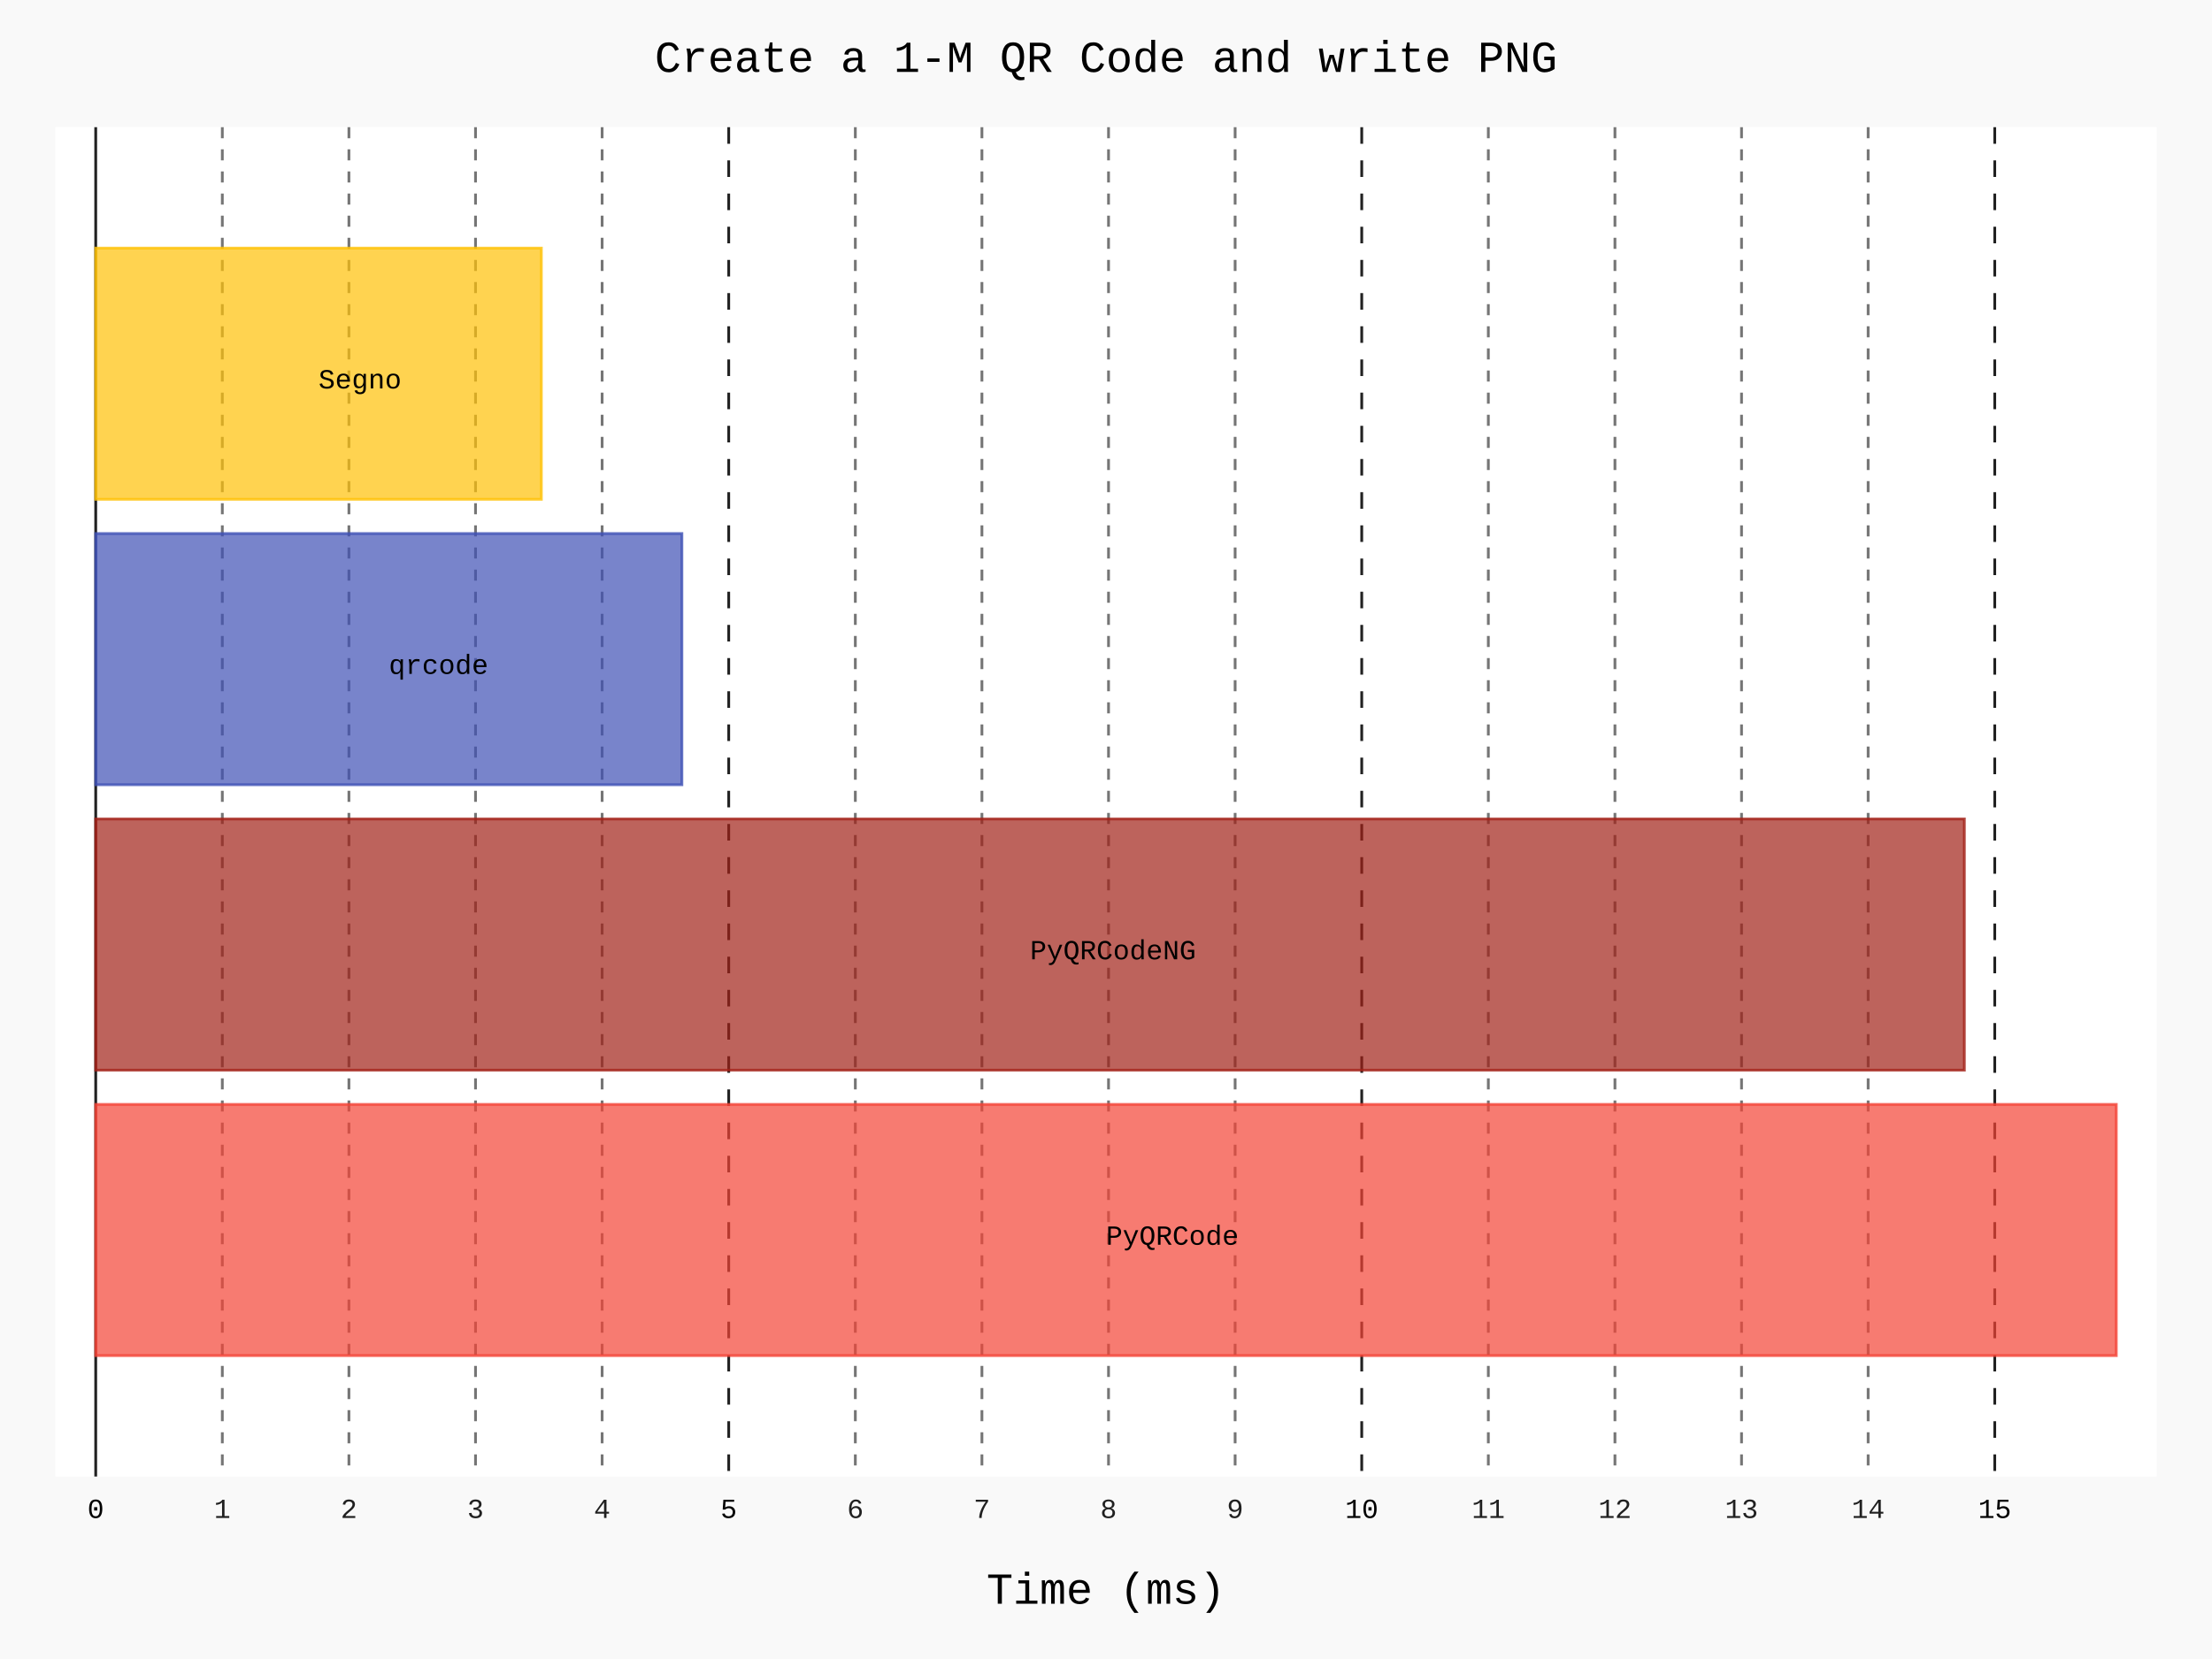
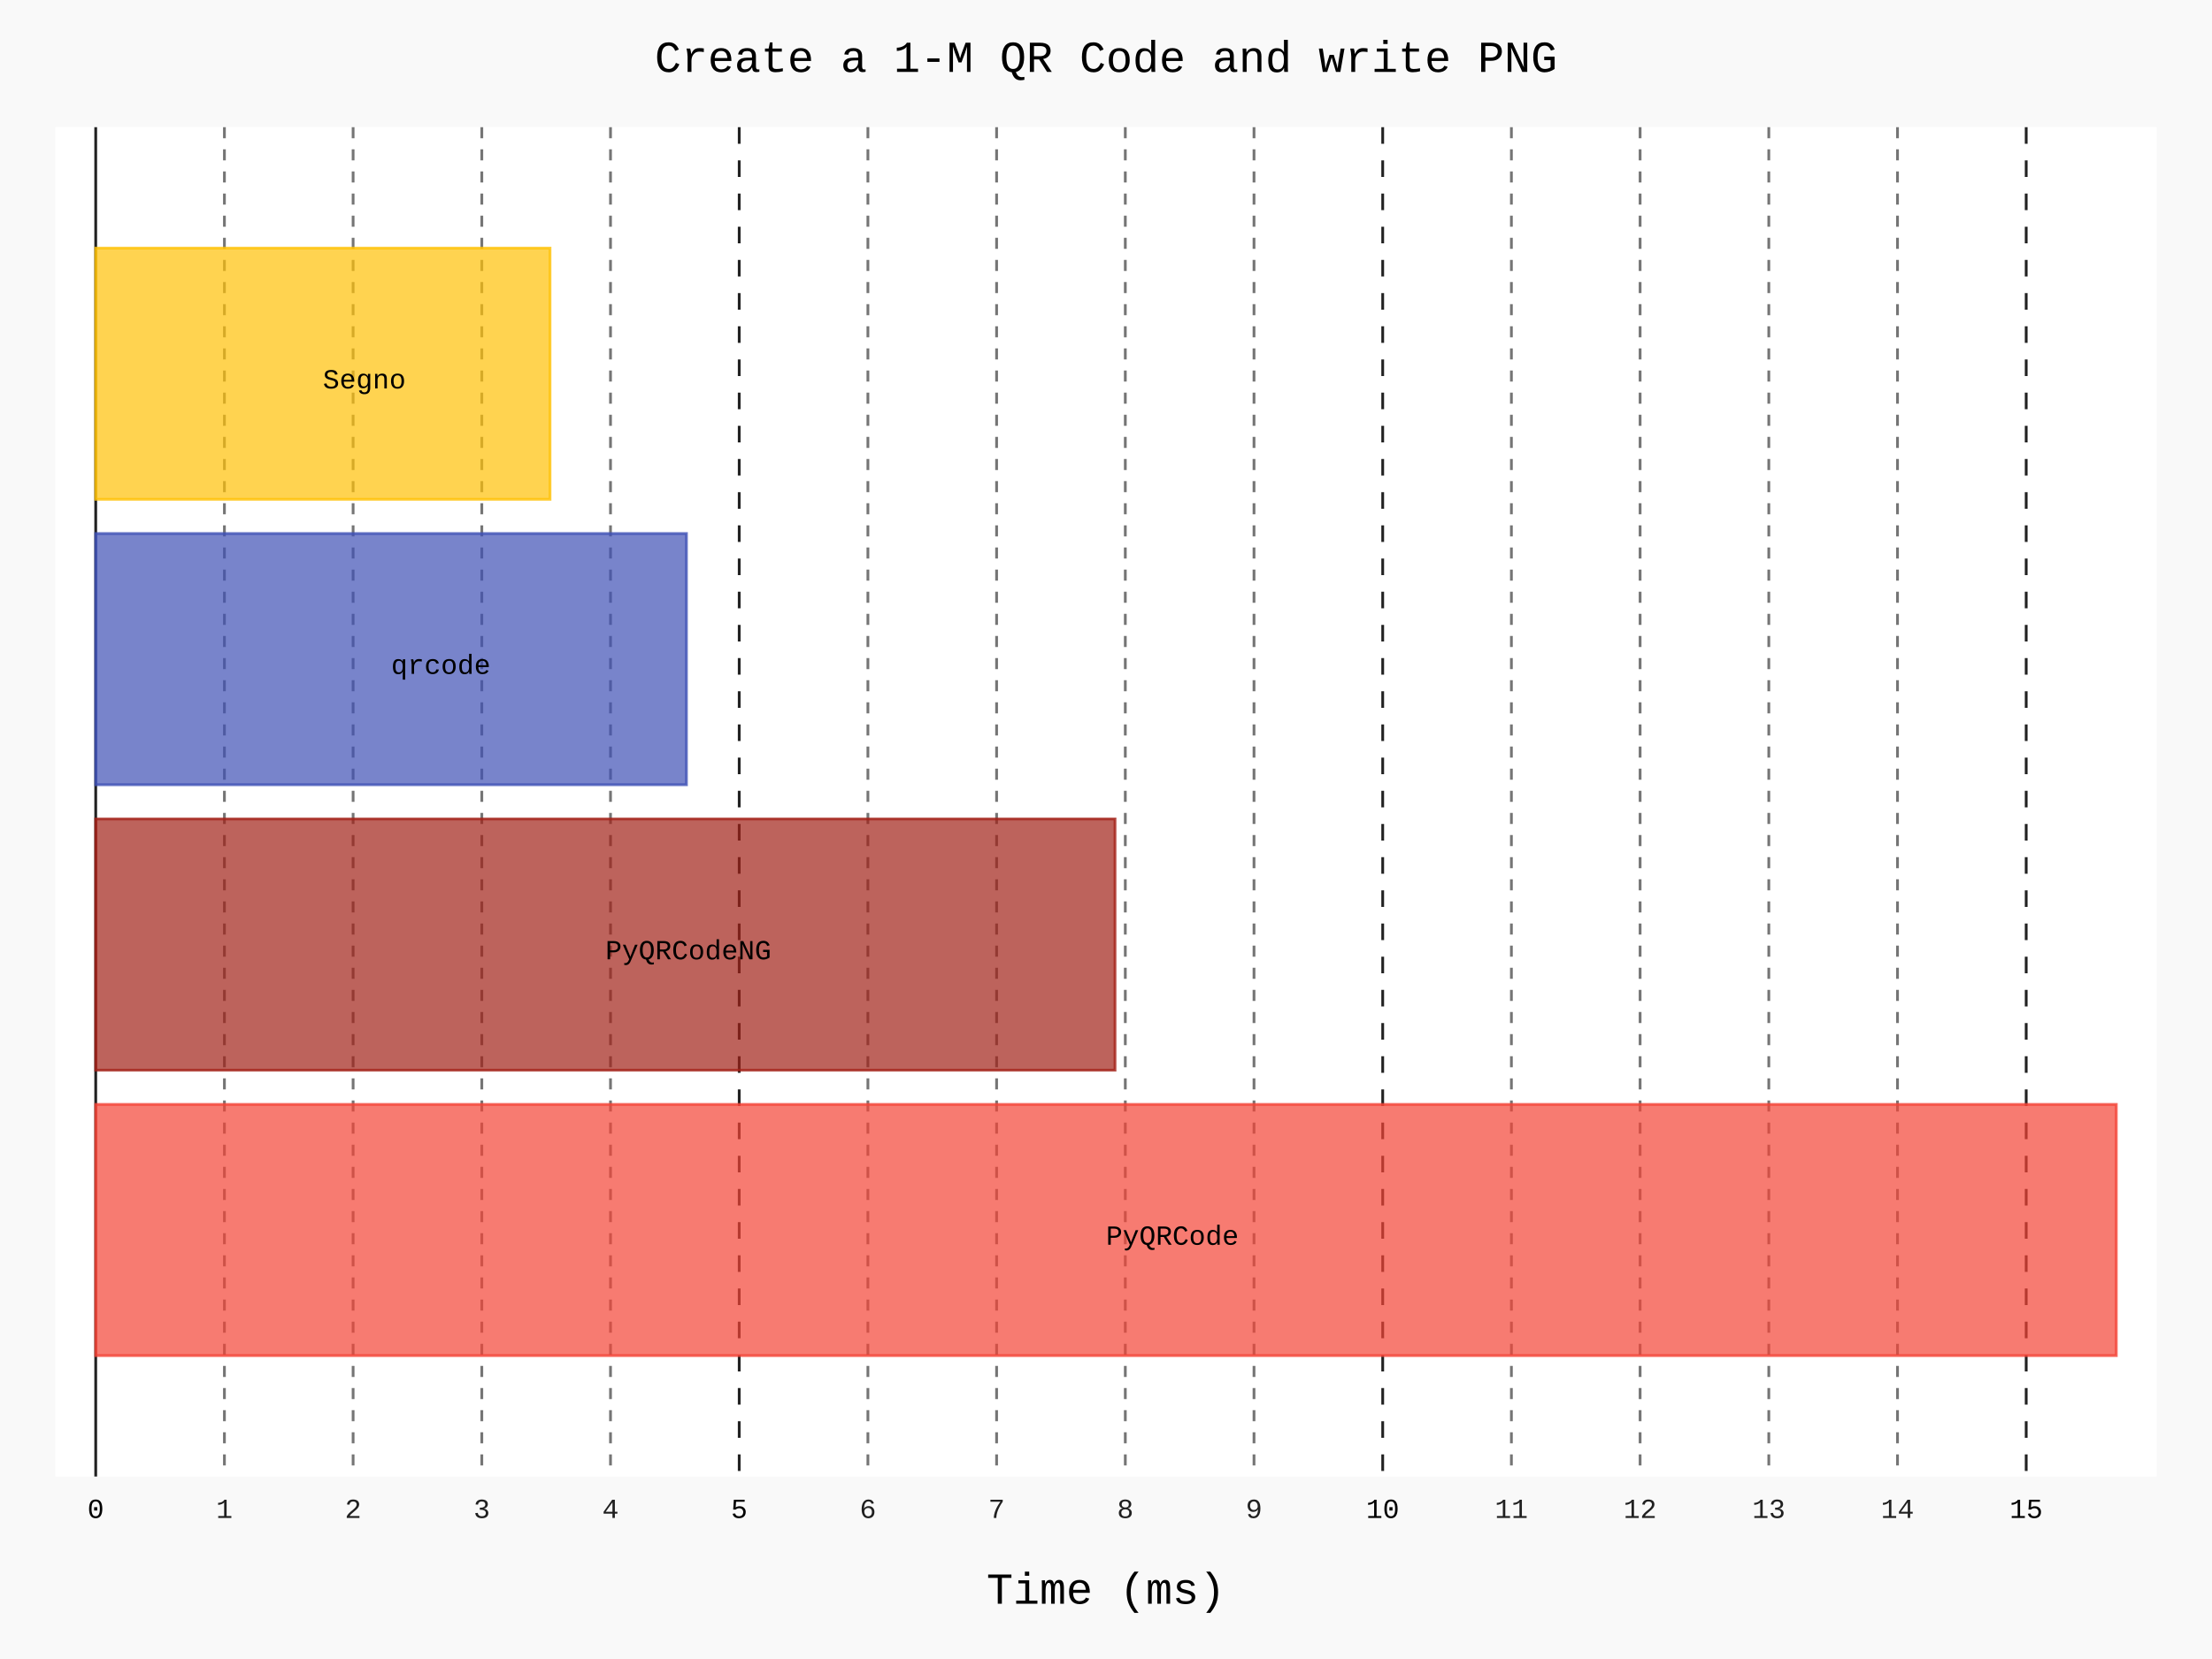
- <svg xmlns="http://www.w3.org/2000/svg" class="pygal-chart" id="chart-91e1ca07-acb1-45f6-8b53-22795713dbfd" viewBox="0 0 800 600">
+ <svg xmlns="http://www.w3.org/2000/svg" class="pygal-chart" id="chart-c45a442a-f1ae-40aa-8b63-15be644b5cbe" viewBox="0 0 800 600">
  <defs>
-     <style type="text/css">#chart-91e1ca07-acb1-45f6-8b53-22795713dbfd{-webkit-user-select:none;-webkit-font-smoothing:antialiased;font-family:Consolas,"Liberation Mono",Menlo,Courier,monospace}#chart-91e1ca07-acb1-45f6-8b53-22795713dbfd .title{font-family:Consolas,"Liberation Mono",Menlo,Courier,monospace;font-size:16px}#chart-91e1ca07-acb1-45f6-8b53-22795713dbfd .legends .legend text{font-family:Consolas,"Liberation Mono",Menlo,Courier,monospace;font-size:14px}#chart-91e1ca07-acb1-45f6-8b53-22795713dbfd .axis text{font-family:Consolas,"Liberation Mono",Menlo,Courier,monospace;font-size:10px}#chart-91e1ca07-acb1-45f6-8b53-22795713dbfd .axis text.major{font-family:Consolas,"Liberation Mono",Menlo,Courier,monospace;font-size:10px}#chart-91e1ca07-acb1-45f6-8b53-22795713dbfd .text-overlay text.value{font-family:Consolas,"Liberation Mono",Menlo,Courier,monospace;font-size:16px}#chart-91e1ca07-acb1-45f6-8b53-22795713dbfd .text-overlay text.label{font-family:Consolas,"Liberation Mono",Menlo,Courier,monospace;font-size:10px}#chart-91e1ca07-acb1-45f6-8b53-22795713dbfd .tooltip{font-family:Consolas,"Liberation Mono",Menlo,Courier,monospace;font-size:14px}#chart-91e1ca07-acb1-45f6-8b53-22795713dbfd text.no_data{font-family:Consolas,"Liberation Mono",Menlo,Courier,monospace;font-size:64px}
- #chart-91e1ca07-acb1-45f6-8b53-22795713dbfd{background-color:rgba(249,249,249,1)}#chart-91e1ca07-acb1-45f6-8b53-22795713dbfd path,#chart-91e1ca07-acb1-45f6-8b53-22795713dbfd line,#chart-91e1ca07-acb1-45f6-8b53-22795713dbfd rect,#chart-91e1ca07-acb1-45f6-8b53-22795713dbfd circle{-webkit-transition:150ms;-moz-transition:150ms;transition:150ms}#chart-91e1ca07-acb1-45f6-8b53-22795713dbfd .graph &gt; .background{fill:rgba(249,249,249,1)}#chart-91e1ca07-acb1-45f6-8b53-22795713dbfd .plot &gt; .background{fill:rgba(255,255,255,1)}#chart-91e1ca07-acb1-45f6-8b53-22795713dbfd .graph{fill:rgba(0,0,0,.87)}#chart-91e1ca07-acb1-45f6-8b53-22795713dbfd text.no_data{fill:rgba(0,0,0,1)}#chart-91e1ca07-acb1-45f6-8b53-22795713dbfd .title{fill:rgba(0,0,0,1)}#chart-91e1ca07-acb1-45f6-8b53-22795713dbfd .legends .legend text{fill:rgba(0,0,0,.87)}#chart-91e1ca07-acb1-45f6-8b53-22795713dbfd .legends .legend:hover text{fill:rgba(0,0,0,1)}#chart-91e1ca07-acb1-45f6-8b53-22795713dbfd .axis .line{stroke:rgba(0,0,0,1)}#chart-91e1ca07-acb1-45f6-8b53-22795713dbfd .axis .guide.line{stroke:rgba(0,0,0,.54)}#chart-91e1ca07-acb1-45f6-8b53-22795713dbfd .axis .major.line{stroke:rgba(0,0,0,.87)}#chart-91e1ca07-acb1-45f6-8b53-22795713dbfd .axis text.major{fill:rgba(0,0,0,1)}#chart-91e1ca07-acb1-45f6-8b53-22795713dbfd .axis.y .guides:hover .guide.line,#chart-91e1ca07-acb1-45f6-8b53-22795713dbfd .line-graph .axis.x .guides:hover .guide.line,#chart-91e1ca07-acb1-45f6-8b53-22795713dbfd .stackedline-graph .axis.x .guides:hover .guide.line,#chart-91e1ca07-acb1-45f6-8b53-22795713dbfd .xy-graph .axis.x .guides:hover .guide.line{stroke:rgba(0,0,0,1)}#chart-91e1ca07-acb1-45f6-8b53-22795713dbfd .axis .guides:hover text{fill:rgba(0,0,0,1)}#chart-91e1ca07-acb1-45f6-8b53-22795713dbfd .reactive{fill-opacity:.7;stroke-opacity:.8}#chart-91e1ca07-acb1-45f6-8b53-22795713dbfd .ci{stroke:rgba(0,0,0,.87)}#chart-91e1ca07-acb1-45f6-8b53-22795713dbfd .reactive.active,#chart-91e1ca07-acb1-45f6-8b53-22795713dbfd .active .reactive{fill-opacity:.8;stroke-opacity:.9;stroke-width:4}#chart-91e1ca07-acb1-45f6-8b53-22795713dbfd .ci .reactive.active{stroke-width:1.5}#chart-91e1ca07-acb1-45f6-8b53-22795713dbfd .series text{fill:rgba(0,0,0,1)}#chart-91e1ca07-acb1-45f6-8b53-22795713dbfd .tooltip rect{fill:rgba(255,255,255,1);stroke:rgba(0,0,0,1);-webkit-transition:opacity 150ms;-moz-transition:opacity 150ms;transition:opacity 150ms}#chart-91e1ca07-acb1-45f6-8b53-22795713dbfd .tooltip .label{fill:rgba(0,0,0,.87)}#chart-91e1ca07-acb1-45f6-8b53-22795713dbfd .tooltip .label{fill:rgba(0,0,0,.87)}#chart-91e1ca07-acb1-45f6-8b53-22795713dbfd .tooltip .legend{font-size:.8em;fill:rgba(0,0,0,.54)}#chart-91e1ca07-acb1-45f6-8b53-22795713dbfd .tooltip .x_label{font-size:.6em;fill:rgba(0,0,0,1)}#chart-91e1ca07-acb1-45f6-8b53-22795713dbfd .tooltip .xlink{font-size:.5em;text-decoration:underline}#chart-91e1ca07-acb1-45f6-8b53-22795713dbfd .tooltip .value{font-size:1.5em}#chart-91e1ca07-acb1-45f6-8b53-22795713dbfd .bound{font-size:.5em}#chart-91e1ca07-acb1-45f6-8b53-22795713dbfd .max-value{font-size:.75em;fill:rgba(0,0,0,.54)}#chart-91e1ca07-acb1-45f6-8b53-22795713dbfd .map-element{fill:rgba(255,255,255,1);stroke:rgba(0,0,0,.54) !important}#chart-91e1ca07-acb1-45f6-8b53-22795713dbfd .map-element .reactive{fill-opacity:inherit;stroke-opacity:inherit}#chart-91e1ca07-acb1-45f6-8b53-22795713dbfd .color-0,#chart-91e1ca07-acb1-45f6-8b53-22795713dbfd .color-0 a:visited{stroke:#F44336;fill:#F44336}#chart-91e1ca07-acb1-45f6-8b53-22795713dbfd .color-1,#chart-91e1ca07-acb1-45f6-8b53-22795713dbfd .color-1 a:visited{stroke:#3F51B5;fill:#3F51B5}#chart-91e1ca07-acb1-45f6-8b53-22795713dbfd .color-2,#chart-91e1ca07-acb1-45f6-8b53-22795713dbfd .color-2 a:visited{stroke:#009688;fill:#009688}#chart-91e1ca07-acb1-45f6-8b53-22795713dbfd .color-3,#chart-91e1ca07-acb1-45f6-8b53-22795713dbfd .color-3 a:visited{stroke:#FFC107;fill:#FFC107}#chart-91e1ca07-acb1-45f6-8b53-22795713dbfd .text-overlay .color-0 text{fill:black}#chart-91e1ca07-acb1-45f6-8b53-22795713dbfd .text-overlay .color-1 text{fill:black}#chart-91e1ca07-acb1-45f6-8b53-22795713dbfd .text-overlay .color-2 text{fill:black}#chart-91e1ca07-acb1-45f6-8b53-22795713dbfd .text-overlay .color-3 text{fill:black}
- #chart-91e1ca07-acb1-45f6-8b53-22795713dbfd text.no_data{text-anchor:middle}#chart-91e1ca07-acb1-45f6-8b53-22795713dbfd .guide.line{fill:none}#chart-91e1ca07-acb1-45f6-8b53-22795713dbfd .centered{text-anchor:middle}#chart-91e1ca07-acb1-45f6-8b53-22795713dbfd .title{text-anchor:middle}#chart-91e1ca07-acb1-45f6-8b53-22795713dbfd .legends .legend text{fill-opacity:1}#chart-91e1ca07-acb1-45f6-8b53-22795713dbfd .axis.x text{text-anchor:middle}#chart-91e1ca07-acb1-45f6-8b53-22795713dbfd .axis.x:not(.web) text[transform]{text-anchor:start}#chart-91e1ca07-acb1-45f6-8b53-22795713dbfd .axis.x:not(.web) text[transform].backwards{text-anchor:end}#chart-91e1ca07-acb1-45f6-8b53-22795713dbfd .axis.y text{text-anchor:end}#chart-91e1ca07-acb1-45f6-8b53-22795713dbfd .axis.y text[transform].backwards{text-anchor:start}#chart-91e1ca07-acb1-45f6-8b53-22795713dbfd .axis.y2 text{text-anchor:start}#chart-91e1ca07-acb1-45f6-8b53-22795713dbfd .axis.y2 text[transform].backwards{text-anchor:end}#chart-91e1ca07-acb1-45f6-8b53-22795713dbfd .axis .guide.line{stroke-dasharray:4,4}#chart-91e1ca07-acb1-45f6-8b53-22795713dbfd .axis .major.guide.line{stroke-dasharray:6,6}#chart-91e1ca07-acb1-45f6-8b53-22795713dbfd .horizontal .axis.y .guide.line,#chart-91e1ca07-acb1-45f6-8b53-22795713dbfd .horizontal .axis.y2 .guide.line,#chart-91e1ca07-acb1-45f6-8b53-22795713dbfd .vertical .axis.x .guide.line{opacity:0}#chart-91e1ca07-acb1-45f6-8b53-22795713dbfd .horizontal .axis.always_show .guide.line,#chart-91e1ca07-acb1-45f6-8b53-22795713dbfd .vertical .axis.always_show .guide.line{opacity:1 !important}#chart-91e1ca07-acb1-45f6-8b53-22795713dbfd .axis.y .guides:hover .guide.line,#chart-91e1ca07-acb1-45f6-8b53-22795713dbfd .axis.y2 .guides:hover .guide.line,#chart-91e1ca07-acb1-45f6-8b53-22795713dbfd .axis.x .guides:hover .guide.line{opacity:1}#chart-91e1ca07-acb1-45f6-8b53-22795713dbfd .axis .guides:hover text{opacity:1}#chart-91e1ca07-acb1-45f6-8b53-22795713dbfd .nofill{fill:none}#chart-91e1ca07-acb1-45f6-8b53-22795713dbfd .subtle-fill{fill-opacity:.2}#chart-91e1ca07-acb1-45f6-8b53-22795713dbfd .dot{stroke-width:1px;fill-opacity:1}#chart-91e1ca07-acb1-45f6-8b53-22795713dbfd .dot.active{stroke-width:5px}#chart-91e1ca07-acb1-45f6-8b53-22795713dbfd .dot.negative{fill:transparent}#chart-91e1ca07-acb1-45f6-8b53-22795713dbfd text,#chart-91e1ca07-acb1-45f6-8b53-22795713dbfd tspan{stroke:none !important}#chart-91e1ca07-acb1-45f6-8b53-22795713dbfd .series text.active{opacity:1}#chart-91e1ca07-acb1-45f6-8b53-22795713dbfd .tooltip rect{fill-opacity:.95;stroke-width:.5}#chart-91e1ca07-acb1-45f6-8b53-22795713dbfd .tooltip text{fill-opacity:1}#chart-91e1ca07-acb1-45f6-8b53-22795713dbfd .showable{visibility:hidden}#chart-91e1ca07-acb1-45f6-8b53-22795713dbfd .showable.shown{visibility:visible}#chart-91e1ca07-acb1-45f6-8b53-22795713dbfd .gauge-background{fill:rgba(229,229,229,1);stroke:none}#chart-91e1ca07-acb1-45f6-8b53-22795713dbfd .bg-lines{stroke:rgba(249,249,249,1);stroke-width:2px}</style>
+     <style type="text/css">#chart-c45a442a-f1ae-40aa-8b63-15be644b5cbe{-webkit-user-select:none;-webkit-font-smoothing:antialiased;font-family:Consolas,"Liberation Mono",Menlo,Courier,monospace}#chart-c45a442a-f1ae-40aa-8b63-15be644b5cbe .title{font-family:Consolas,"Liberation Mono",Menlo,Courier,monospace;font-size:16px}#chart-c45a442a-f1ae-40aa-8b63-15be644b5cbe .legends .legend text{font-family:Consolas,"Liberation Mono",Menlo,Courier,monospace;font-size:14px}#chart-c45a442a-f1ae-40aa-8b63-15be644b5cbe .axis text{font-family:Consolas,"Liberation Mono",Menlo,Courier,monospace;font-size:10px}#chart-c45a442a-f1ae-40aa-8b63-15be644b5cbe .axis text.major{font-family:Consolas,"Liberation Mono",Menlo,Courier,monospace;font-size:10px}#chart-c45a442a-f1ae-40aa-8b63-15be644b5cbe .text-overlay text.value{font-family:Consolas,"Liberation Mono",Menlo,Courier,monospace;font-size:16px}#chart-c45a442a-f1ae-40aa-8b63-15be644b5cbe .text-overlay text.label{font-family:Consolas,"Liberation Mono",Menlo,Courier,monospace;font-size:10px}#chart-c45a442a-f1ae-40aa-8b63-15be644b5cbe .tooltip{font-family:Consolas,"Liberation Mono",Menlo,Courier,monospace;font-size:14px}#chart-c45a442a-f1ae-40aa-8b63-15be644b5cbe text.no_data{font-family:Consolas,"Liberation Mono",Menlo,Courier,monospace;font-size:64px}
+ #chart-c45a442a-f1ae-40aa-8b63-15be644b5cbe{background-color:rgba(249,249,249,1)}#chart-c45a442a-f1ae-40aa-8b63-15be644b5cbe path,#chart-c45a442a-f1ae-40aa-8b63-15be644b5cbe line,#chart-c45a442a-f1ae-40aa-8b63-15be644b5cbe rect,#chart-c45a442a-f1ae-40aa-8b63-15be644b5cbe circle{-webkit-transition:150ms;-moz-transition:150ms;transition:150ms}#chart-c45a442a-f1ae-40aa-8b63-15be644b5cbe .graph &gt; .background{fill:rgba(249,249,249,1)}#chart-c45a442a-f1ae-40aa-8b63-15be644b5cbe .plot &gt; .background{fill:rgba(255,255,255,1)}#chart-c45a442a-f1ae-40aa-8b63-15be644b5cbe .graph{fill:rgba(0,0,0,.87)}#chart-c45a442a-f1ae-40aa-8b63-15be644b5cbe text.no_data{fill:rgba(0,0,0,1)}#chart-c45a442a-f1ae-40aa-8b63-15be644b5cbe .title{fill:rgba(0,0,0,1)}#chart-c45a442a-f1ae-40aa-8b63-15be644b5cbe .legends .legend text{fill:rgba(0,0,0,.87)}#chart-c45a442a-f1ae-40aa-8b63-15be644b5cbe .legends .legend:hover text{fill:rgba(0,0,0,1)}#chart-c45a442a-f1ae-40aa-8b63-15be644b5cbe .axis .line{stroke:rgba(0,0,0,1)}#chart-c45a442a-f1ae-40aa-8b63-15be644b5cbe .axis .guide.line{stroke:rgba(0,0,0,.54)}#chart-c45a442a-f1ae-40aa-8b63-15be644b5cbe .axis .major.line{stroke:rgba(0,0,0,.87)}#chart-c45a442a-f1ae-40aa-8b63-15be644b5cbe .axis text.major{fill:rgba(0,0,0,1)}#chart-c45a442a-f1ae-40aa-8b63-15be644b5cbe .axis.y .guides:hover .guide.line,#chart-c45a442a-f1ae-40aa-8b63-15be644b5cbe .line-graph .axis.x .guides:hover .guide.line,#chart-c45a442a-f1ae-40aa-8b63-15be644b5cbe .stackedline-graph .axis.x .guides:hover .guide.line,#chart-c45a442a-f1ae-40aa-8b63-15be644b5cbe .xy-graph .axis.x .guides:hover .guide.line{stroke:rgba(0,0,0,1)}#chart-c45a442a-f1ae-40aa-8b63-15be644b5cbe .axis .guides:hover text{fill:rgba(0,0,0,1)}#chart-c45a442a-f1ae-40aa-8b63-15be644b5cbe .reactive{fill-opacity:.7;stroke-opacity:.8}#chart-c45a442a-f1ae-40aa-8b63-15be644b5cbe .ci{stroke:rgba(0,0,0,.87)}#chart-c45a442a-f1ae-40aa-8b63-15be644b5cbe .reactive.active,#chart-c45a442a-f1ae-40aa-8b63-15be644b5cbe .active .reactive{fill-opacity:.8;stroke-opacity:.9;stroke-width:4}#chart-c45a442a-f1ae-40aa-8b63-15be644b5cbe .ci .reactive.active{stroke-width:1.5}#chart-c45a442a-f1ae-40aa-8b63-15be644b5cbe .series text{fill:rgba(0,0,0,1)}#chart-c45a442a-f1ae-40aa-8b63-15be644b5cbe .tooltip rect{fill:rgba(255,255,255,1);stroke:rgba(0,0,0,1);-webkit-transition:opacity 150ms;-moz-transition:opacity 150ms;transition:opacity 150ms}#chart-c45a442a-f1ae-40aa-8b63-15be644b5cbe .tooltip .label{fill:rgba(0,0,0,.87)}#chart-c45a442a-f1ae-40aa-8b63-15be644b5cbe .tooltip .label{fill:rgba(0,0,0,.87)}#chart-c45a442a-f1ae-40aa-8b63-15be644b5cbe .tooltip .legend{font-size:.8em;fill:rgba(0,0,0,.54)}#chart-c45a442a-f1ae-40aa-8b63-15be644b5cbe .tooltip .x_label{font-size:.6em;fill:rgba(0,0,0,1)}#chart-c45a442a-f1ae-40aa-8b63-15be644b5cbe .tooltip .xlink{font-size:.5em;text-decoration:underline}#chart-c45a442a-f1ae-40aa-8b63-15be644b5cbe .tooltip .value{font-size:1.5em}#chart-c45a442a-f1ae-40aa-8b63-15be644b5cbe .bound{font-size:.5em}#chart-c45a442a-f1ae-40aa-8b63-15be644b5cbe .max-value{font-size:.75em;fill:rgba(0,0,0,.54)}#chart-c45a442a-f1ae-40aa-8b63-15be644b5cbe .map-element{fill:rgba(255,255,255,1);stroke:rgba(0,0,0,.54) !important}#chart-c45a442a-f1ae-40aa-8b63-15be644b5cbe .map-element .reactive{fill-opacity:inherit;stroke-opacity:inherit}#chart-c45a442a-f1ae-40aa-8b63-15be644b5cbe .color-0,#chart-c45a442a-f1ae-40aa-8b63-15be644b5cbe .color-0 a:visited{stroke:#F44336;fill:#F44336}#chart-c45a442a-f1ae-40aa-8b63-15be644b5cbe .color-1,#chart-c45a442a-f1ae-40aa-8b63-15be644b5cbe .color-1 a:visited{stroke:#3F51B5;fill:#3F51B5}#chart-c45a442a-f1ae-40aa-8b63-15be644b5cbe .color-2,#chart-c45a442a-f1ae-40aa-8b63-15be644b5cbe .color-2 a:visited{stroke:#009688;fill:#009688}#chart-c45a442a-f1ae-40aa-8b63-15be644b5cbe .color-3,#chart-c45a442a-f1ae-40aa-8b63-15be644b5cbe .color-3 a:visited{stroke:#FFC107;fill:#FFC107}#chart-c45a442a-f1ae-40aa-8b63-15be644b5cbe .text-overlay .color-0 text{fill:black}#chart-c45a442a-f1ae-40aa-8b63-15be644b5cbe .text-overlay .color-1 text{fill:black}#chart-c45a442a-f1ae-40aa-8b63-15be644b5cbe .text-overlay .color-2 text{fill:black}#chart-c45a442a-f1ae-40aa-8b63-15be644b5cbe .text-overlay .color-3 text{fill:black}
+ #chart-c45a442a-f1ae-40aa-8b63-15be644b5cbe text.no_data{text-anchor:middle}#chart-c45a442a-f1ae-40aa-8b63-15be644b5cbe .guide.line{fill:none}#chart-c45a442a-f1ae-40aa-8b63-15be644b5cbe .centered{text-anchor:middle}#chart-c45a442a-f1ae-40aa-8b63-15be644b5cbe .title{text-anchor:middle}#chart-c45a442a-f1ae-40aa-8b63-15be644b5cbe .legends .legend text{fill-opacity:1}#chart-c45a442a-f1ae-40aa-8b63-15be644b5cbe .axis.x text{text-anchor:middle}#chart-c45a442a-f1ae-40aa-8b63-15be644b5cbe .axis.x:not(.web) text[transform]{text-anchor:start}#chart-c45a442a-f1ae-40aa-8b63-15be644b5cbe .axis.x:not(.web) text[transform].backwards{text-anchor:end}#chart-c45a442a-f1ae-40aa-8b63-15be644b5cbe .axis.y text{text-anchor:end}#chart-c45a442a-f1ae-40aa-8b63-15be644b5cbe .axis.y text[transform].backwards{text-anchor:start}#chart-c45a442a-f1ae-40aa-8b63-15be644b5cbe .axis.y2 text{text-anchor:start}#chart-c45a442a-f1ae-40aa-8b63-15be644b5cbe .axis.y2 text[transform].backwards{text-anchor:end}#chart-c45a442a-f1ae-40aa-8b63-15be644b5cbe .axis .guide.line{stroke-dasharray:4,4}#chart-c45a442a-f1ae-40aa-8b63-15be644b5cbe .axis .major.guide.line{stroke-dasharray:6,6}#chart-c45a442a-f1ae-40aa-8b63-15be644b5cbe .horizontal .axis.y .guide.line,#chart-c45a442a-f1ae-40aa-8b63-15be644b5cbe .horizontal .axis.y2 .guide.line,#chart-c45a442a-f1ae-40aa-8b63-15be644b5cbe .vertical .axis.x .guide.line{opacity:0}#chart-c45a442a-f1ae-40aa-8b63-15be644b5cbe .horizontal .axis.always_show .guide.line,#chart-c45a442a-f1ae-40aa-8b63-15be644b5cbe .vertical .axis.always_show .guide.line{opacity:1 !important}#chart-c45a442a-f1ae-40aa-8b63-15be644b5cbe .axis.y .guides:hover .guide.line,#chart-c45a442a-f1ae-40aa-8b63-15be644b5cbe .axis.y2 .guides:hover .guide.line,#chart-c45a442a-f1ae-40aa-8b63-15be644b5cbe .axis.x .guides:hover .guide.line{opacity:1}#chart-c45a442a-f1ae-40aa-8b63-15be644b5cbe .axis .guides:hover text{opacity:1}#chart-c45a442a-f1ae-40aa-8b63-15be644b5cbe .nofill{fill:none}#chart-c45a442a-f1ae-40aa-8b63-15be644b5cbe .subtle-fill{fill-opacity:.2}#chart-c45a442a-f1ae-40aa-8b63-15be644b5cbe .dot{stroke-width:1px;fill-opacity:1}#chart-c45a442a-f1ae-40aa-8b63-15be644b5cbe .dot.active{stroke-width:5px}#chart-c45a442a-f1ae-40aa-8b63-15be644b5cbe .dot.negative{fill:transparent}#chart-c45a442a-f1ae-40aa-8b63-15be644b5cbe text,#chart-c45a442a-f1ae-40aa-8b63-15be644b5cbe tspan{stroke:none !important}#chart-c45a442a-f1ae-40aa-8b63-15be644b5cbe .series text.active{opacity:1}#chart-c45a442a-f1ae-40aa-8b63-15be644b5cbe .tooltip rect{fill-opacity:.95;stroke-width:.5}#chart-c45a442a-f1ae-40aa-8b63-15be644b5cbe .tooltip text{fill-opacity:1}#chart-c45a442a-f1ae-40aa-8b63-15be644b5cbe .showable{visibility:hidden}#chart-c45a442a-f1ae-40aa-8b63-15be644b5cbe .showable.shown{visibility:visible}#chart-c45a442a-f1ae-40aa-8b63-15be644b5cbe .gauge-background{fill:rgba(229,229,229,1);stroke:none}#chart-c45a442a-f1ae-40aa-8b63-15be644b5cbe .bg-lines{stroke:rgba(249,249,249,1);stroke-width:2px}</style>
  </defs>
  <g class="graph horizontalbar-graph horizontal">
    <rect class="background" height="600" width="800" x="0" y="0" />
    <g class="plot" transform="translate(20, 46)">
      <rect class="background" height="488" width="760" x="0" y="0" />
      <g class="axis x always_show">
        <g class="guides">
          <path class="axis major line" d="M14.615 0 v488" />
          <text class="major" x="14.615" y="503.0">0</text>
        </g>
        <g class="guides">
-           <path class="guide line" d="M60.403 0 v488" />
-           <text class="" x="60.403" y="503.0">1</text>
+           <path class="guide line" d="M61.161 0 v488" />
+           <text class="" x="61.161" y="503.0">1</text>
        </g>
        <g class="guides">
-           <path class="guide line" d="M106.19 0 v488" />
-           <text class="" x="106.19" y="503.0">2</text>
+           <path class="guide line" d="M107.707 0 v488" />
+           <text class="" x="107.707" y="503.0">2</text>
        </g>
        <g class="guides">
-           <path class="guide line" d="M151.978 0 v488" />
-           <text class="" x="151.978" y="503.0">3</text>
+           <path class="guide line" d="M154.253 0 v488" />
+           <text class="" x="154.253" y="503.0">3</text>
        </g>
        <g class="guides">
-           <path class="guide line" d="M197.766 0 v488" />
-           <text class="" x="197.766" y="503.0">4</text>
+           <path class="guide line" d="M200.799 0 v488" />
+           <text class="" x="200.799" y="503.0">4</text>
        </g>
        <g class="guides">
-           <path class="major guide line" d="M243.553 0 v488" />
-           <text class="major" x="243.553" y="503.0">5</text>
+           <path class="major guide line" d="M247.344 0 v488" />
+           <text class="major" x="247.344" y="503.0">5</text>
        </g>
        <g class="guides">
-           <path class="guide line" d="M289.341 0 v488" />
-           <text class="" x="289.341" y="503.0">6</text>
+           <path class="guide line" d="M293.89 0 v488" />
+           <text class="" x="293.89" y="503.0">6</text>
        </g>
        <g class="guides">
-           <path class="guide line" d="M335.128 0 v488" />
-           <text class="" x="335.128" y="503.0">7</text>
+           <path class="guide line" d="M340.436 0 v488" />
+           <text class="" x="340.436" y="503.0">7</text>
        </g>
        <g class="guides">
-           <path class="guide line" d="M380.916 0 v488" />
-           <text class="" x="380.916" y="503.0">8</text>
+           <path class="guide line" d="M386.982 0 v488" />
+           <text class="" x="386.982" y="503.0">8</text>
        </g>
        <g class="guides">
-           <path class="guide line" d="M426.703 0 v488" />
-           <text class="" x="426.703" y="503.0">9</text>
+           <path class="guide line" d="M433.528 0 v488" />
+           <text class="" x="433.528" y="503.0">9</text>
        </g>
        <g class="guides">
-           <path class="major guide line" d="M472.491 0 v488" />
-           <text class="major" x="472.491" y="503.0">10</text>
+           <path class="major guide line" d="M480.073 0 v488" />
+           <text class="major" x="480.073" y="503.0">10</text>
        </g>
        <g class="guides">
-           <path class="guide line" d="M518.278 0 v488" />
-           <text class="" x="518.278" y="503.0">11</text>
+           <path class="guide line" d="M526.619 0 v488" />
+           <text class="" x="526.619" y="503.0">11</text>
        </g>
        <g class="guides">
-           <path class="guide line" d="M564.066 0 v488" />
-           <text class="" x="564.066" y="503.0">12</text>
+           <path class="guide line" d="M573.165 0 v488" />
+           <text class="" x="573.165" y="503.0">12</text>
        </g>
        <g class="guides">
-           <path class="guide line" d="M609.853 0 v488" />
-           <text class="" x="609.853" y="503.0">13</text>
+           <path class="guide line" d="M619.711 0 v488" />
+           <text class="" x="619.711" y="503.0">13</text>
        </g>
        <g class="guides">
-           <path class="guide line" d="M655.641 0 v488" />
-           <text class="" x="655.641" y="503.0">14</text>
+           <path class="guide line" d="M666.257 0 v488" />
+           <text class="" x="666.257" y="503.0">14</text>
        </g>
        <g class="guides">
-           <path class="major guide line" d="M701.429 0 v488" />
-           <text class="major" x="701.429" y="503.0">15</text>
+           <path class="major guide line" d="M712.803 0 v488" />
+           <text class="major" x="712.803" y="503.0">15</text>
        </g>
      </g>
      <g class="series serie-3 color-3">
        <g class="bars">
          <g class="bar" style="fill: #F44336; stroke: #F44336">
            <rect class="rect reactive tooltip-trigger" height="90.843" rx="0" ry="0" width="730.769" x="14.615" y="353.425" />
          </g>
        </g>
      </g>
      <g class="series serie-2 color-2">
        <g class="bars">
          <g class="bar" style="fill: #A22118; stroke: #A22118">
-             <rect class="rect reactive tooltip-trigger" height="90.843" rx="0" ry="0" width="675.824" x="14.615" y="250.194" />
+             <rect class="rect reactive tooltip-trigger" height="90.843" rx="0" ry="0" width="368.643" x="14.615" y="250.194" />
          </g>
        </g>
      </g>
      <g class="series serie-1 color-1">
        <g class="bars">
          <g class="bar" style="fill: #3F51B5; stroke: #3F51B5">
-             <rect class="rect reactive tooltip-trigger" height="90.843" rx="0" ry="0" width="211.996" x="14.615" y="146.963" />
+             <rect class="rect reactive tooltip-trigger" height="90.843" rx="0" ry="0" width="213.645" x="14.615" y="146.963" />
          </g>
        </g>
      </g>
      <g class="series serie-0 color-0">
        <g class="bars">
          <g class="bar" style="fill: #FFC107; stroke: #FFC107">
-             <rect class="rect reactive tooltip-trigger" height="90.843" rx="0" ry="0" width="161.172" x="14.615" y="43.732" />
+             <rect class="rect reactive tooltip-trigger" height="90.843" rx="0" ry="0" width="164.307" x="14.615" y="43.732" />
          </g>
        </g>
      </g>
    </g>
    <g class="titles">
      <text class="title plot_title" x="400.0" y="26">Create a 1-M QR Code and write PNG</text>
      <text class="title" x="400.0" y="580">Time (ms)</text>
    </g>
    <g class="plot overlay" transform="translate(20, 46)">
      <g class="series serie-3 color-3" />
      <g class="series serie-2 color-2" />
      <g class="series serie-1 color-1" />
      <g class="series serie-0 color-0" />
    </g>
    <g class="plot text-overlay" transform="translate(20, 46)">
      <g class="series serie-3 color-3">
-         <text class="label" x="380" y="404.179">PyQRCode</text>
+         <text class="label" x="380.0" y="404.179">PyQRCode</text>
      </g>
      <g class="series serie-2 color-2">
-         <text class="label" x="352.527" y="300.949">PyQRCodeNG</text>
+         <text class="label" x="198.937" y="300.949">PyQRCodeNG</text>
      </g>
      <g class="series serie-1 color-1">
-         <text class="label" x="120.614" y="197.718">qrcode</text>
+         <text class="label" x="121.438" y="197.718">qrcode</text>
      </g>
      <g class="series serie-0 color-0">
-         <text class="label" x="95.201" y="94.487">Segno</text>
+         <text class="label" x="96.769" y="94.487">Segno</text>
      </g>
    </g>
    <g class="plot tooltip-overlay" transform="translate(20, 46)">
      <g class="tooltip" style="opacity: 0" transform="translate(0 0)">
        <rect class="tooltip-box" height="0" rx="0" ry="0" width="0" />
        <g class="text" />
      </g>
    </g>
  </g>
</svg>
